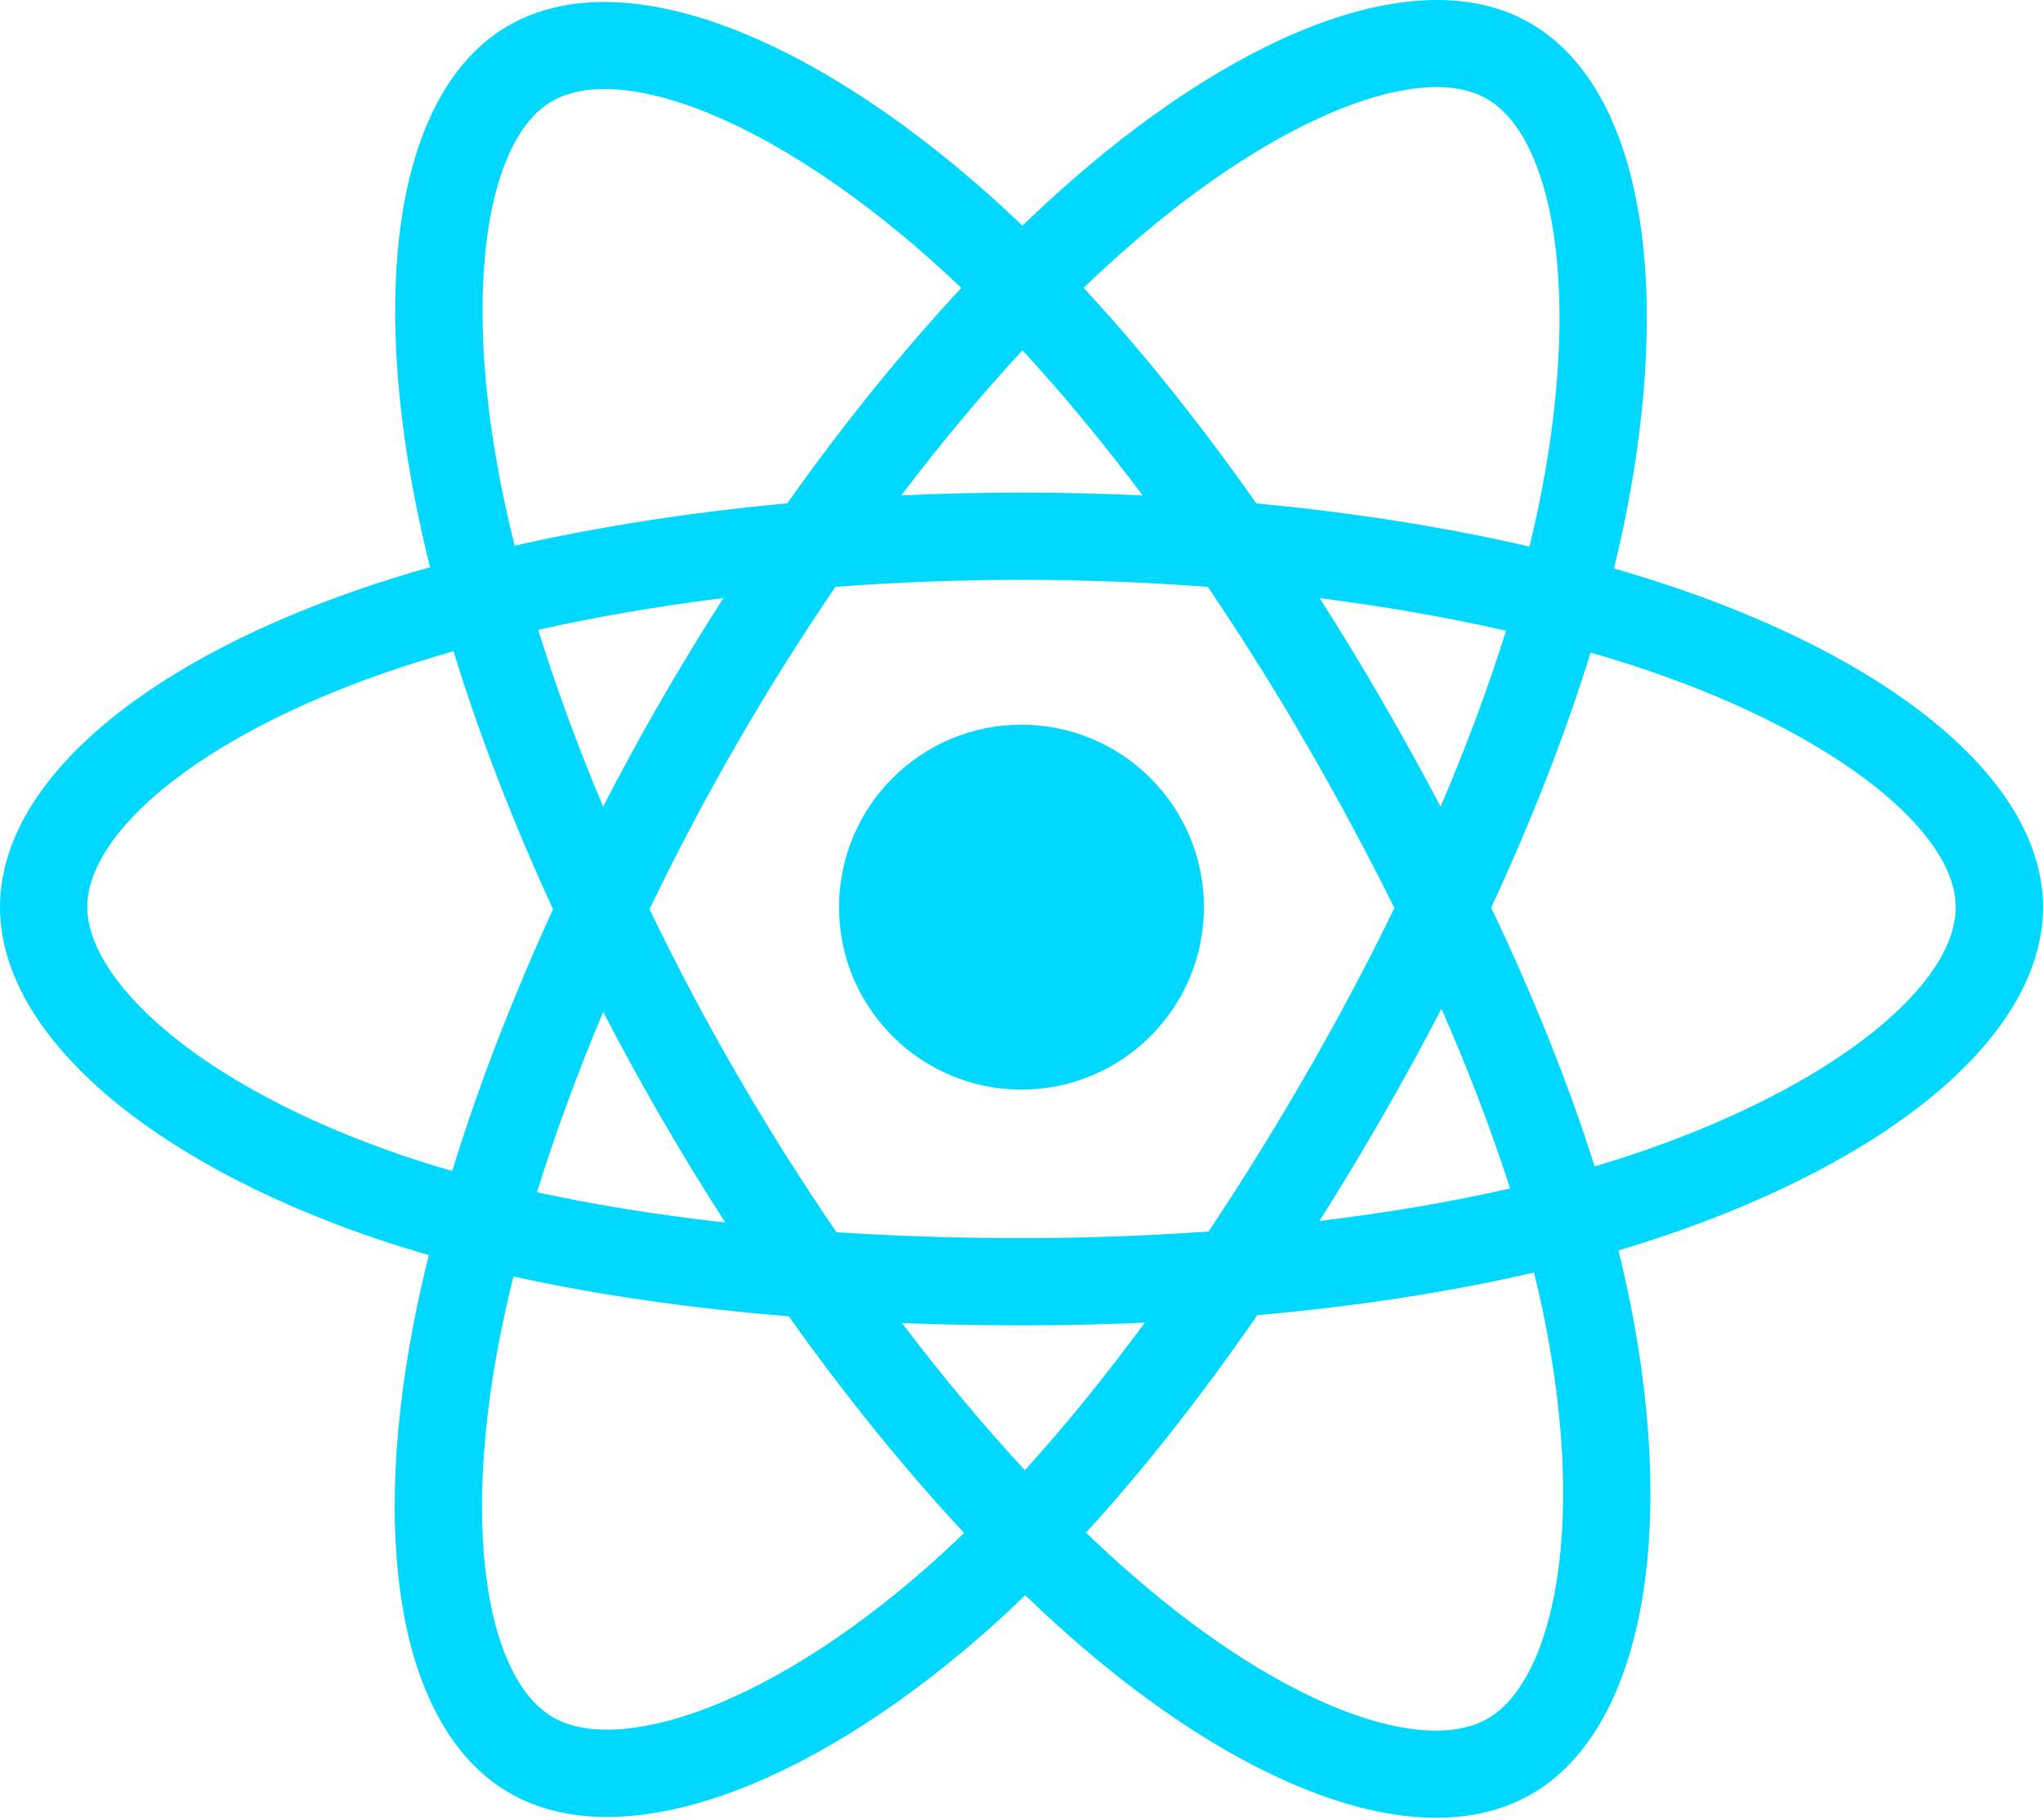
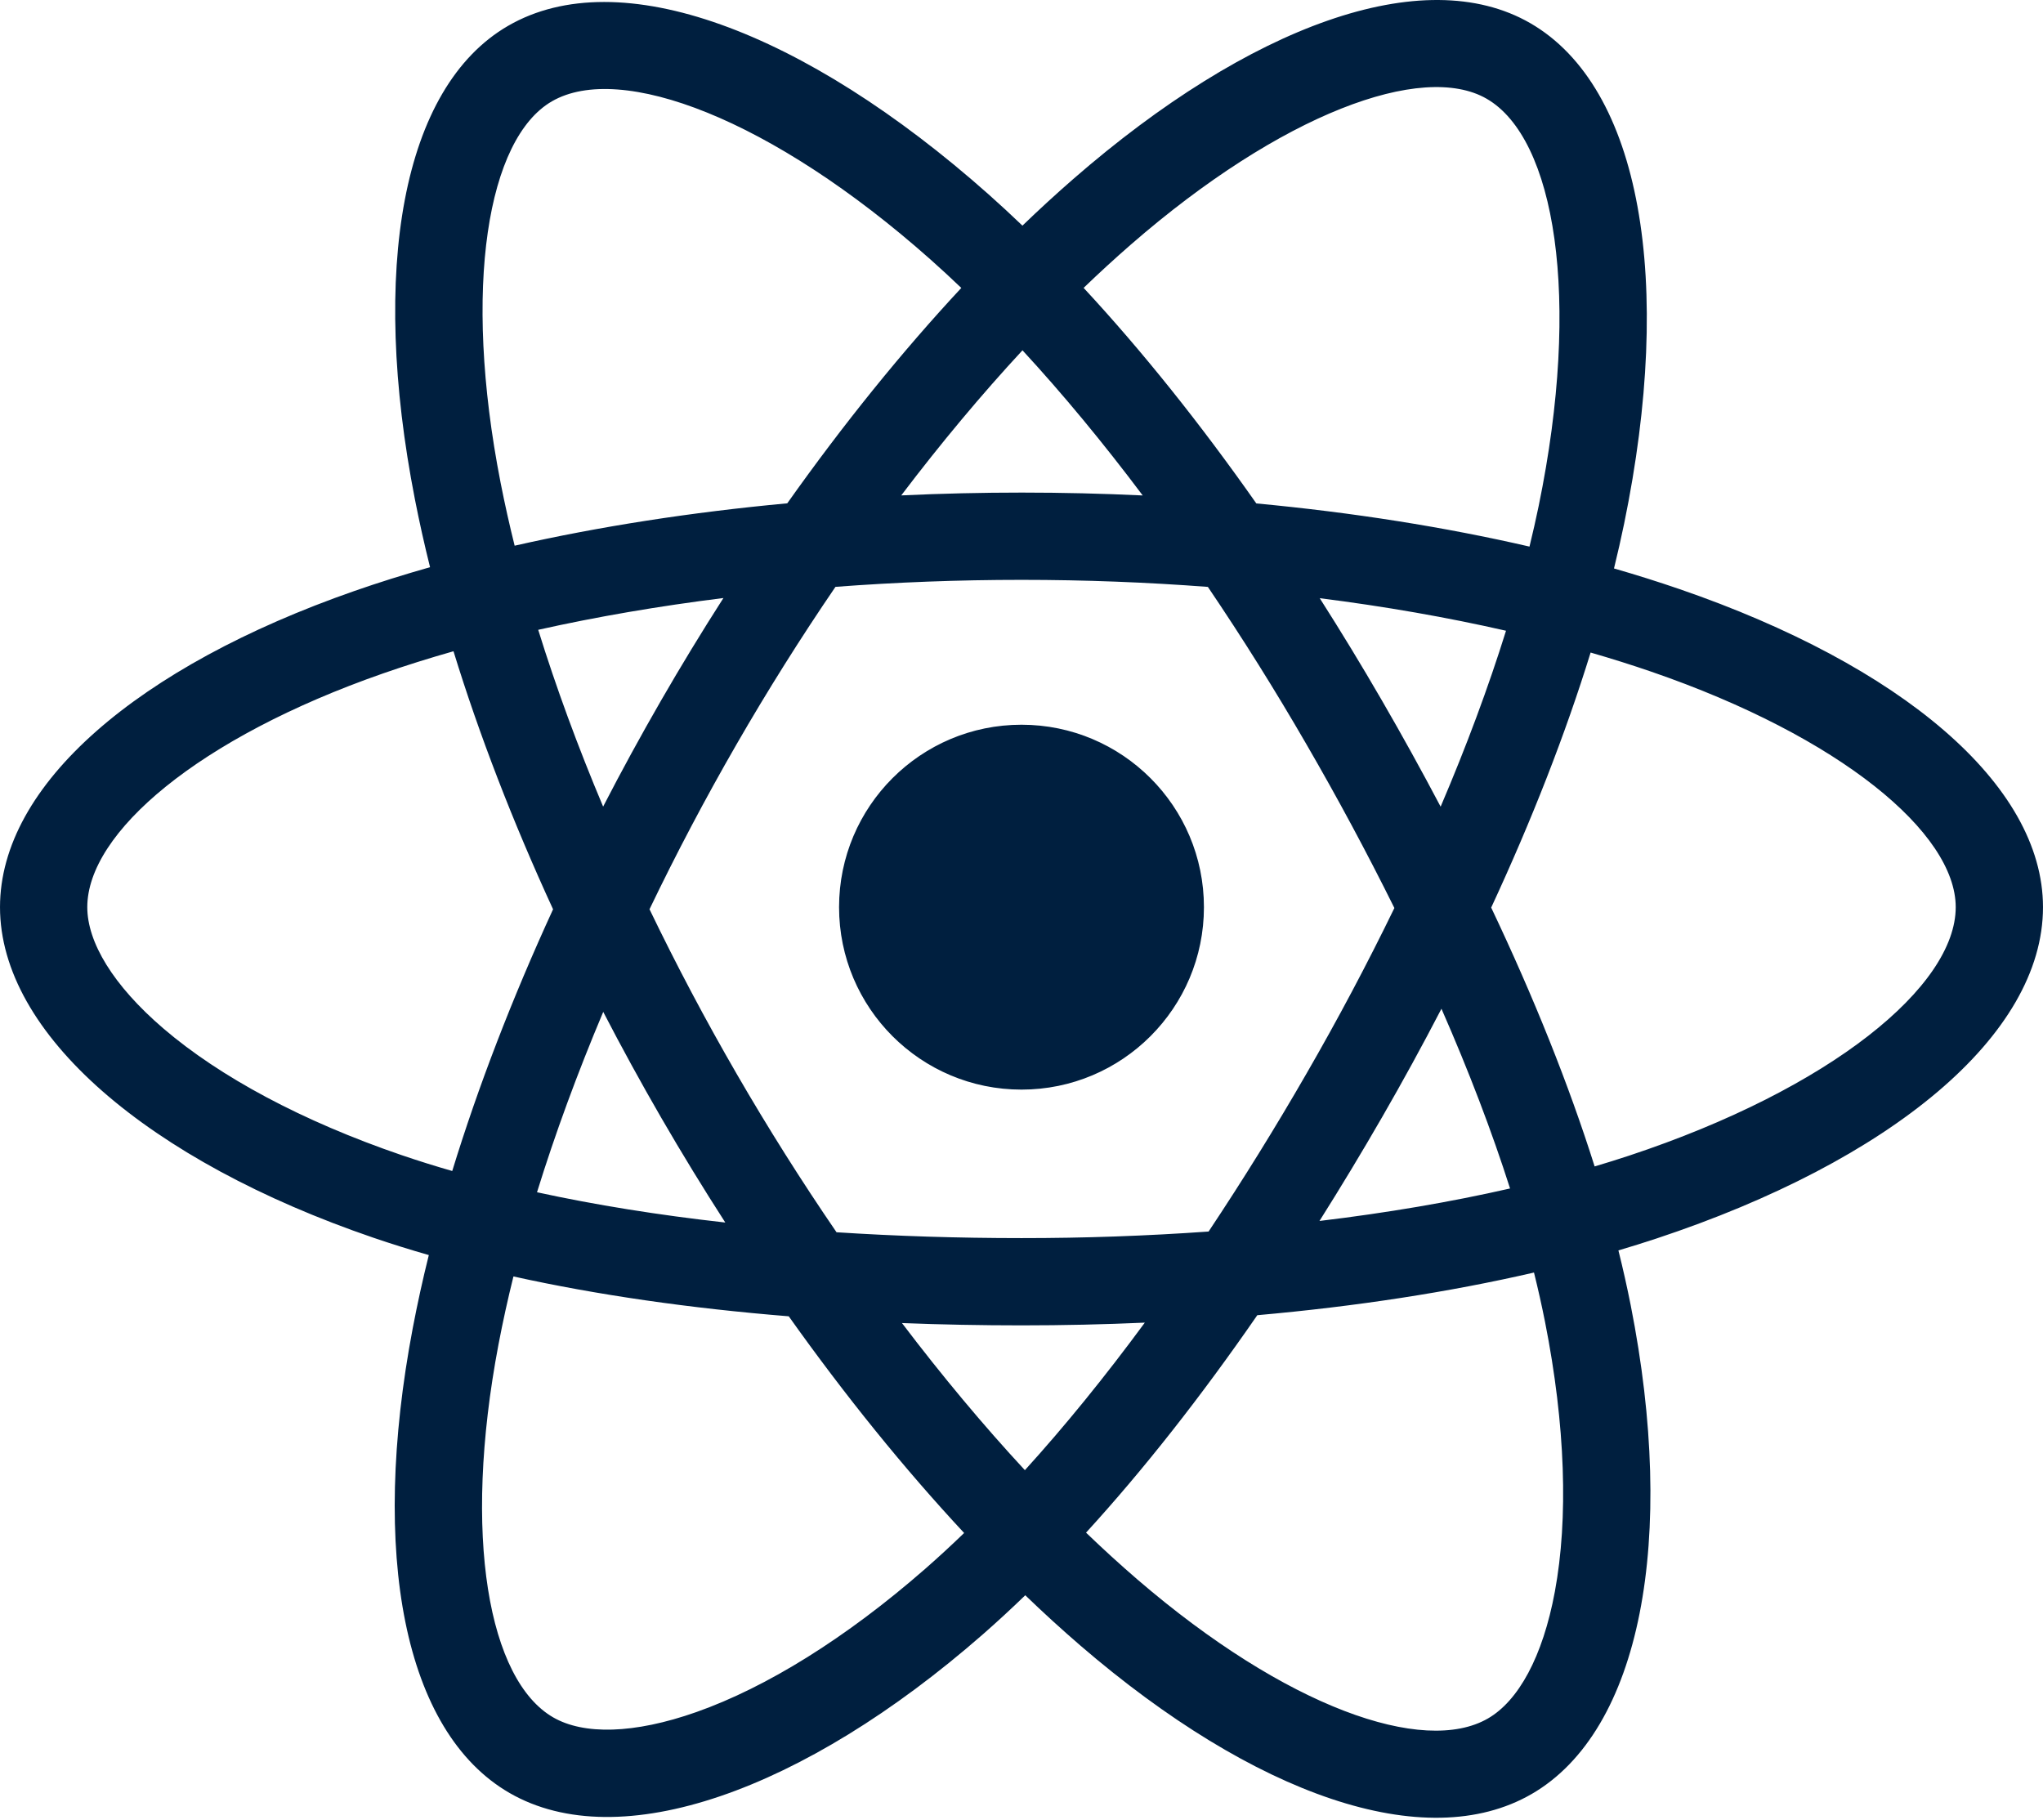
<svg xmlns="http://www.w3.org/2000/svg" aria-hidden="true" role="img" class="iconify iconify--logos" width="35.93" height="32" preserveAspectRatio="xMidYMid meet" viewBox="0 0 256 228">
-   <path fill="#00D8FF" d="M210.483 73.824a171.49 171.49 0 0 0-8.24-2.597c.465-1.9.893-3.777 1.273-5.621c6.238-30.281 2.16-54.676-11.769-62.708c-13.355-7.7-35.196.329-57.254 19.526a171.23 171.23 0 0 0-6.375 5.848a155.866 155.866 0 0 0-4.241-3.917C100.759 3.829 77.587-4.822 63.673 3.233C50.33 10.957 46.379 33.89 51.995 62.588a170.974 170.974 0 0 0 1.892 8.48c-3.28.932-6.445 1.924-9.474 2.98C17.309 83.498 0 98.307 0 113.668c0 15.865 18.582 31.778 46.812 41.427a145.52 145.52 0 0 0 6.921 2.165a167.467 167.467 0 0 0-2.01 9.138c-5.354 28.2-1.173 50.591 12.134 58.266c13.744 7.926 36.812-.22 59.273-19.855a145.567 145.567 0 0 0 5.342-4.923a168.064 168.064 0 0 0 6.92 6.314c21.758 18.722 43.246 26.282 56.54 18.586c13.731-7.949 18.194-32.003 12.4-61.268a145.016 145.016 0 0 0-1.535-6.842c1.62-.48 3.21-.974 4.76-1.488c29.348-9.723 48.443-25.443 48.443-41.52c0-15.417-17.868-30.326-45.517-39.844Zm-6.365 70.984c-1.4.463-2.836.91-4.3 1.345c-3.24-10.257-7.612-21.163-12.963-32.432c5.106-11 9.31-21.767 12.459-31.957c2.619.758 5.16 1.557 7.61 2.4c23.69 8.156 38.14 20.213 38.14 29.504c0 9.896-15.606 22.743-40.946 31.14Zm-10.514 20.834c2.562 12.94 2.927 24.64 1.23 33.787c-1.524 8.219-4.59 13.698-8.382 15.893c-8.067 4.67-25.32-1.4-43.927-17.412a156.726 156.726 0 0 1-6.437-5.87c7.214-7.889 14.423-17.06 21.459-27.246c12.376-1.098 24.068-2.894 34.671-5.345a134.17 134.17 0 0 1 1.386 6.193ZM87.276 214.515c-7.882 2.783-14.16 2.863-17.955.675c-8.075-4.657-11.432-22.636-6.853-46.752a156.923 156.923 0 0 1 1.869-8.499c10.486 2.32 22.093 3.988 34.498 4.994c7.084 9.967 14.501 19.128 21.976 27.15a134.668 134.668 0 0 1-4.877 4.492c-9.933 8.682-19.886 14.842-28.658 17.94ZM50.35 144.747c-12.483-4.267-22.792-9.812-29.858-15.863c-6.35-5.437-9.555-10.836-9.555-15.216c0-9.322 13.897-21.212 37.076-29.293c2.813-.98 5.757-1.905 8.812-2.773c3.204 10.42 7.406 21.315 12.477 32.332c-5.137 11.18-9.399 22.249-12.634 32.792a134.718 134.718 0 0 1-6.318-1.979Zm12.378-84.26c-4.811-24.587-1.616-43.134 6.425-47.789c8.564-4.958 27.502 2.111 47.463 19.835a144.318 144.318 0 0 1 3.841 3.545c-7.438 7.987-14.787 17.08-21.808 26.988c-12.04 1.116-23.565 2.908-34.161 5.309a160.342 160.342 0 0 1-1.76-7.887Zm110.427 27.268a347.8 347.8 0 0 0-7.785-12.803c8.168 1.033 15.994 2.404 23.343 4.08c-2.206 7.072-4.956 14.465-8.193 22.045a381.151 381.151 0 0 0-7.365-13.322Zm-45.032-43.861c5.044 5.465 10.096 11.566 15.065 18.186a322.04 322.04 0 0 0-30.257-.006c4.974-6.559 10.069-12.652 15.192-18.18ZM82.802 87.83a323.167 323.167 0 0 0-7.227 13.238c-3.184-7.553-5.909-14.98-8.134-22.152c7.304-1.634 15.093-2.97 23.209-3.984a321.524 321.524 0 0 0-7.848 12.897Zm8.081 65.352c-8.385-.936-16.291-2.203-23.593-3.793c2.26-7.3 5.045-14.885 8.298-22.6a321.187 321.187 0 0 0 7.257 13.246c2.594 4.48 5.28 8.868 8.038 13.147Zm37.542 31.03c-5.184-5.592-10.354-11.779-15.403-18.433c4.902.192 9.899.29 14.978.29c5.218 0 10.376-.117 15.453-.343c-4.985 6.774-10.018 12.97-15.028 18.486Zm52.198-57.817c3.422 7.8 6.306 15.345 8.596 22.52c-7.422 1.694-15.436 3.058-23.88 4.071a382.417 382.417 0 0 0 7.859-13.026a347.403 347.403 0 0 0 7.425-13.565Zm-16.898 8.101a358.557 358.557 0 0 1-12.281 19.815a329.4 329.4 0 0 1-23.444.823c-7.967 0-15.716-.248-23.178-.732a310.202 310.202 0 0 1-12.513-19.846h.001a307.41 307.41 0 0 1-10.923-20.627a310.278 310.278 0 0 1 10.89-20.637l-.001.001a307.318 307.318 0 0 1 12.413-19.761c7.613-.576 15.42-.876 23.31-.876H128c7.926 0 15.743.303 23.354.883a329.357 329.357 0 0 1 12.335 19.695a358.489 358.489 0 0 1 11.036 20.54a329.472 329.472 0 0 1-11 20.722Zm22.56-122.124c8.572 4.944 11.906 24.881 6.52 51.026c-.344 1.668-.73 3.367-1.15 5.09c-10.622-2.452-22.155-4.275-34.23-5.408c-7.034-10.017-14.323-19.124-21.64-27.008a160.789 160.789 0 0 1 5.888-5.4c18.9-16.447 36.564-22.941 44.612-18.3ZM128 90.808c12.625 0 22.86 10.235 22.86 22.86s-10.235 22.86-22.86 22.86s-22.86-10.235-22.86-22.86s10.235-22.86 22.86-22.86Z" />
+   <path fill="#001f3f" d="M210.483 73.824a171.49 171.49 0 0 0-8.24-2.597c.465-1.9.893-3.777 1.273-5.621c6.238-30.281 2.16-54.676-11.769-62.708c-13.355-7.7-35.196.329-57.254 19.526a171.23 171.23 0 0 0-6.375 5.848a155.866 155.866 0 0 0-4.241-3.917C100.759 3.829 77.587-4.822 63.673 3.233C50.33 10.957 46.379 33.89 51.995 62.588a170.974 170.974 0 0 0 1.892 8.48c-3.28.932-6.445 1.924-9.474 2.98C17.309 83.498 0 98.307 0 113.668c0 15.865 18.582 31.778 46.812 41.427a145.52 145.52 0 0 0 6.921 2.165a167.467 167.467 0 0 0-2.01 9.138c-5.354 28.2-1.173 50.591 12.134 58.266c13.744 7.926 36.812-.22 59.273-19.855a145.567 145.567 0 0 0 5.342-4.923a168.064 168.064 0 0 0 6.92 6.314c21.758 18.722 43.246 26.282 56.54 18.586c13.731-7.949 18.194-32.003 12.4-61.268a145.016 145.016 0 0 0-1.535-6.842c1.62-.48 3.21-.974 4.76-1.488c29.348-9.723 48.443-25.443 48.443-41.52c0-15.417-17.868-30.326-45.517-39.844Zm-6.365 70.984c-1.4.463-2.836.91-4.3 1.345c-3.24-10.257-7.612-21.163-12.963-32.432c5.106-11 9.31-21.767 12.459-31.957c2.619.758 5.16 1.557 7.61 2.4c23.69 8.156 38.14 20.213 38.14 29.504c0 9.896-15.606 22.743-40.946 31.14Zm-10.514 20.834c2.562 12.94 2.927 24.64 1.23 33.787c-1.524 8.219-4.59 13.698-8.382 15.893c-8.067 4.67-25.32-1.4-43.927-17.412a156.726 156.726 0 0 1-6.437-5.87c7.214-7.889 14.423-17.06 21.459-27.246c12.376-1.098 24.068-2.894 34.671-5.345a134.17 134.17 0 0 1 1.386 6.193ZM87.276 214.515c-7.882 2.783-14.16 2.863-17.955.675c-8.075-4.657-11.432-22.636-6.853-46.752a156.923 156.923 0 0 1 1.869-8.499c10.486 2.32 22.093 3.988 34.498 4.994c7.084 9.967 14.501 19.128 21.976 27.15a134.668 134.668 0 0 1-4.877 4.492c-9.933 8.682-19.886 14.842-28.658 17.94ZM50.35 144.747c-12.483-4.267-22.792-9.812-29.858-15.863c-6.35-5.437-9.555-10.836-9.555-15.216c0-9.322 13.897-21.212 37.076-29.293c2.813-.98 5.757-1.905 8.812-2.773c3.204 10.42 7.406 21.315 12.477 32.332c-5.137 11.18-9.399 22.249-12.634 32.792a134.718 134.718 0 0 1-6.318-1.979Zm12.378-84.26c-4.811-24.587-1.616-43.134 6.425-47.789c8.564-4.958 27.502 2.111 47.463 19.835a144.318 144.318 0 0 1 3.841 3.545c-7.438 7.987-14.787 17.08-21.808 26.988c-12.04 1.116-23.565 2.908-34.161 5.309a160.342 160.342 0 0 1-1.76-7.887Zm110.427 27.268a347.8 347.8 0 0 0-7.785-12.803c8.168 1.033 15.994 2.404 23.343 4.08c-2.206 7.072-4.956 14.465-8.193 22.045a381.151 381.151 0 0 0-7.365-13.322Zm-45.032-43.861c5.044 5.465 10.096 11.566 15.065 18.186a322.04 322.04 0 0 0-30.257-.006c4.974-6.559 10.069-12.652 15.192-18.18ZM82.802 87.83a323.167 323.167 0 0 0-7.227 13.238c-3.184-7.553-5.909-14.98-8.134-22.152c7.304-1.634 15.093-2.97 23.209-3.984a321.524 321.524 0 0 0-7.848 12.897Zm8.081 65.352c-8.385-.936-16.291-2.203-23.593-3.793c2.26-7.3 5.045-14.885 8.298-22.6a321.187 321.187 0 0 0 7.257 13.246c2.594 4.48 5.28 8.868 8.038 13.147Zm37.542 31.03c-5.184-5.592-10.354-11.779-15.403-18.433c4.902.192 9.899.29 14.978.29c5.218 0 10.376-.117 15.453-.343c-4.985 6.774-10.018 12.97-15.028 18.486Zm52.198-57.817c3.422 7.8 6.306 15.345 8.596 22.52c-7.422 1.694-15.436 3.058-23.88 4.071a382.417 382.417 0 0 0 7.859-13.026a347.403 347.403 0 0 0 7.425-13.565Zm-16.898 8.101a358.557 358.557 0 0 1-12.281 19.815a329.4 329.4 0 0 1-23.444.823c-7.967 0-15.716-.248-23.178-.732a310.202 310.202 0 0 1-12.513-19.846h.001a307.41 307.41 0 0 1-10.923-20.627a310.278 310.278 0 0 1 10.89-20.637l-.001.001a307.318 307.318 0 0 1 12.413-19.761c7.613-.576 15.42-.876 23.31-.876H128c7.926 0 15.743.303 23.354.883a329.357 329.357 0 0 1 12.335 19.695a358.489 358.489 0 0 1 11.036 20.54a329.472 329.472 0 0 1-11 20.722Zm22.56-122.124c8.572 4.944 11.906 24.881 6.52 51.026c-.344 1.668-.73 3.367-1.15 5.09c-10.622-2.452-22.155-4.275-34.23-5.408c-7.034-10.017-14.323-19.124-21.64-27.008a160.789 160.789 0 0 1 5.888-5.4c18.9-16.447 36.564-22.941 44.612-18.3ZM128 90.808c12.625 0 22.86 10.235 22.86 22.86s-10.235 22.86-22.86 22.86s-22.86-10.235-22.86-22.86s10.235-22.86 22.86-22.86Z" />
</svg>
